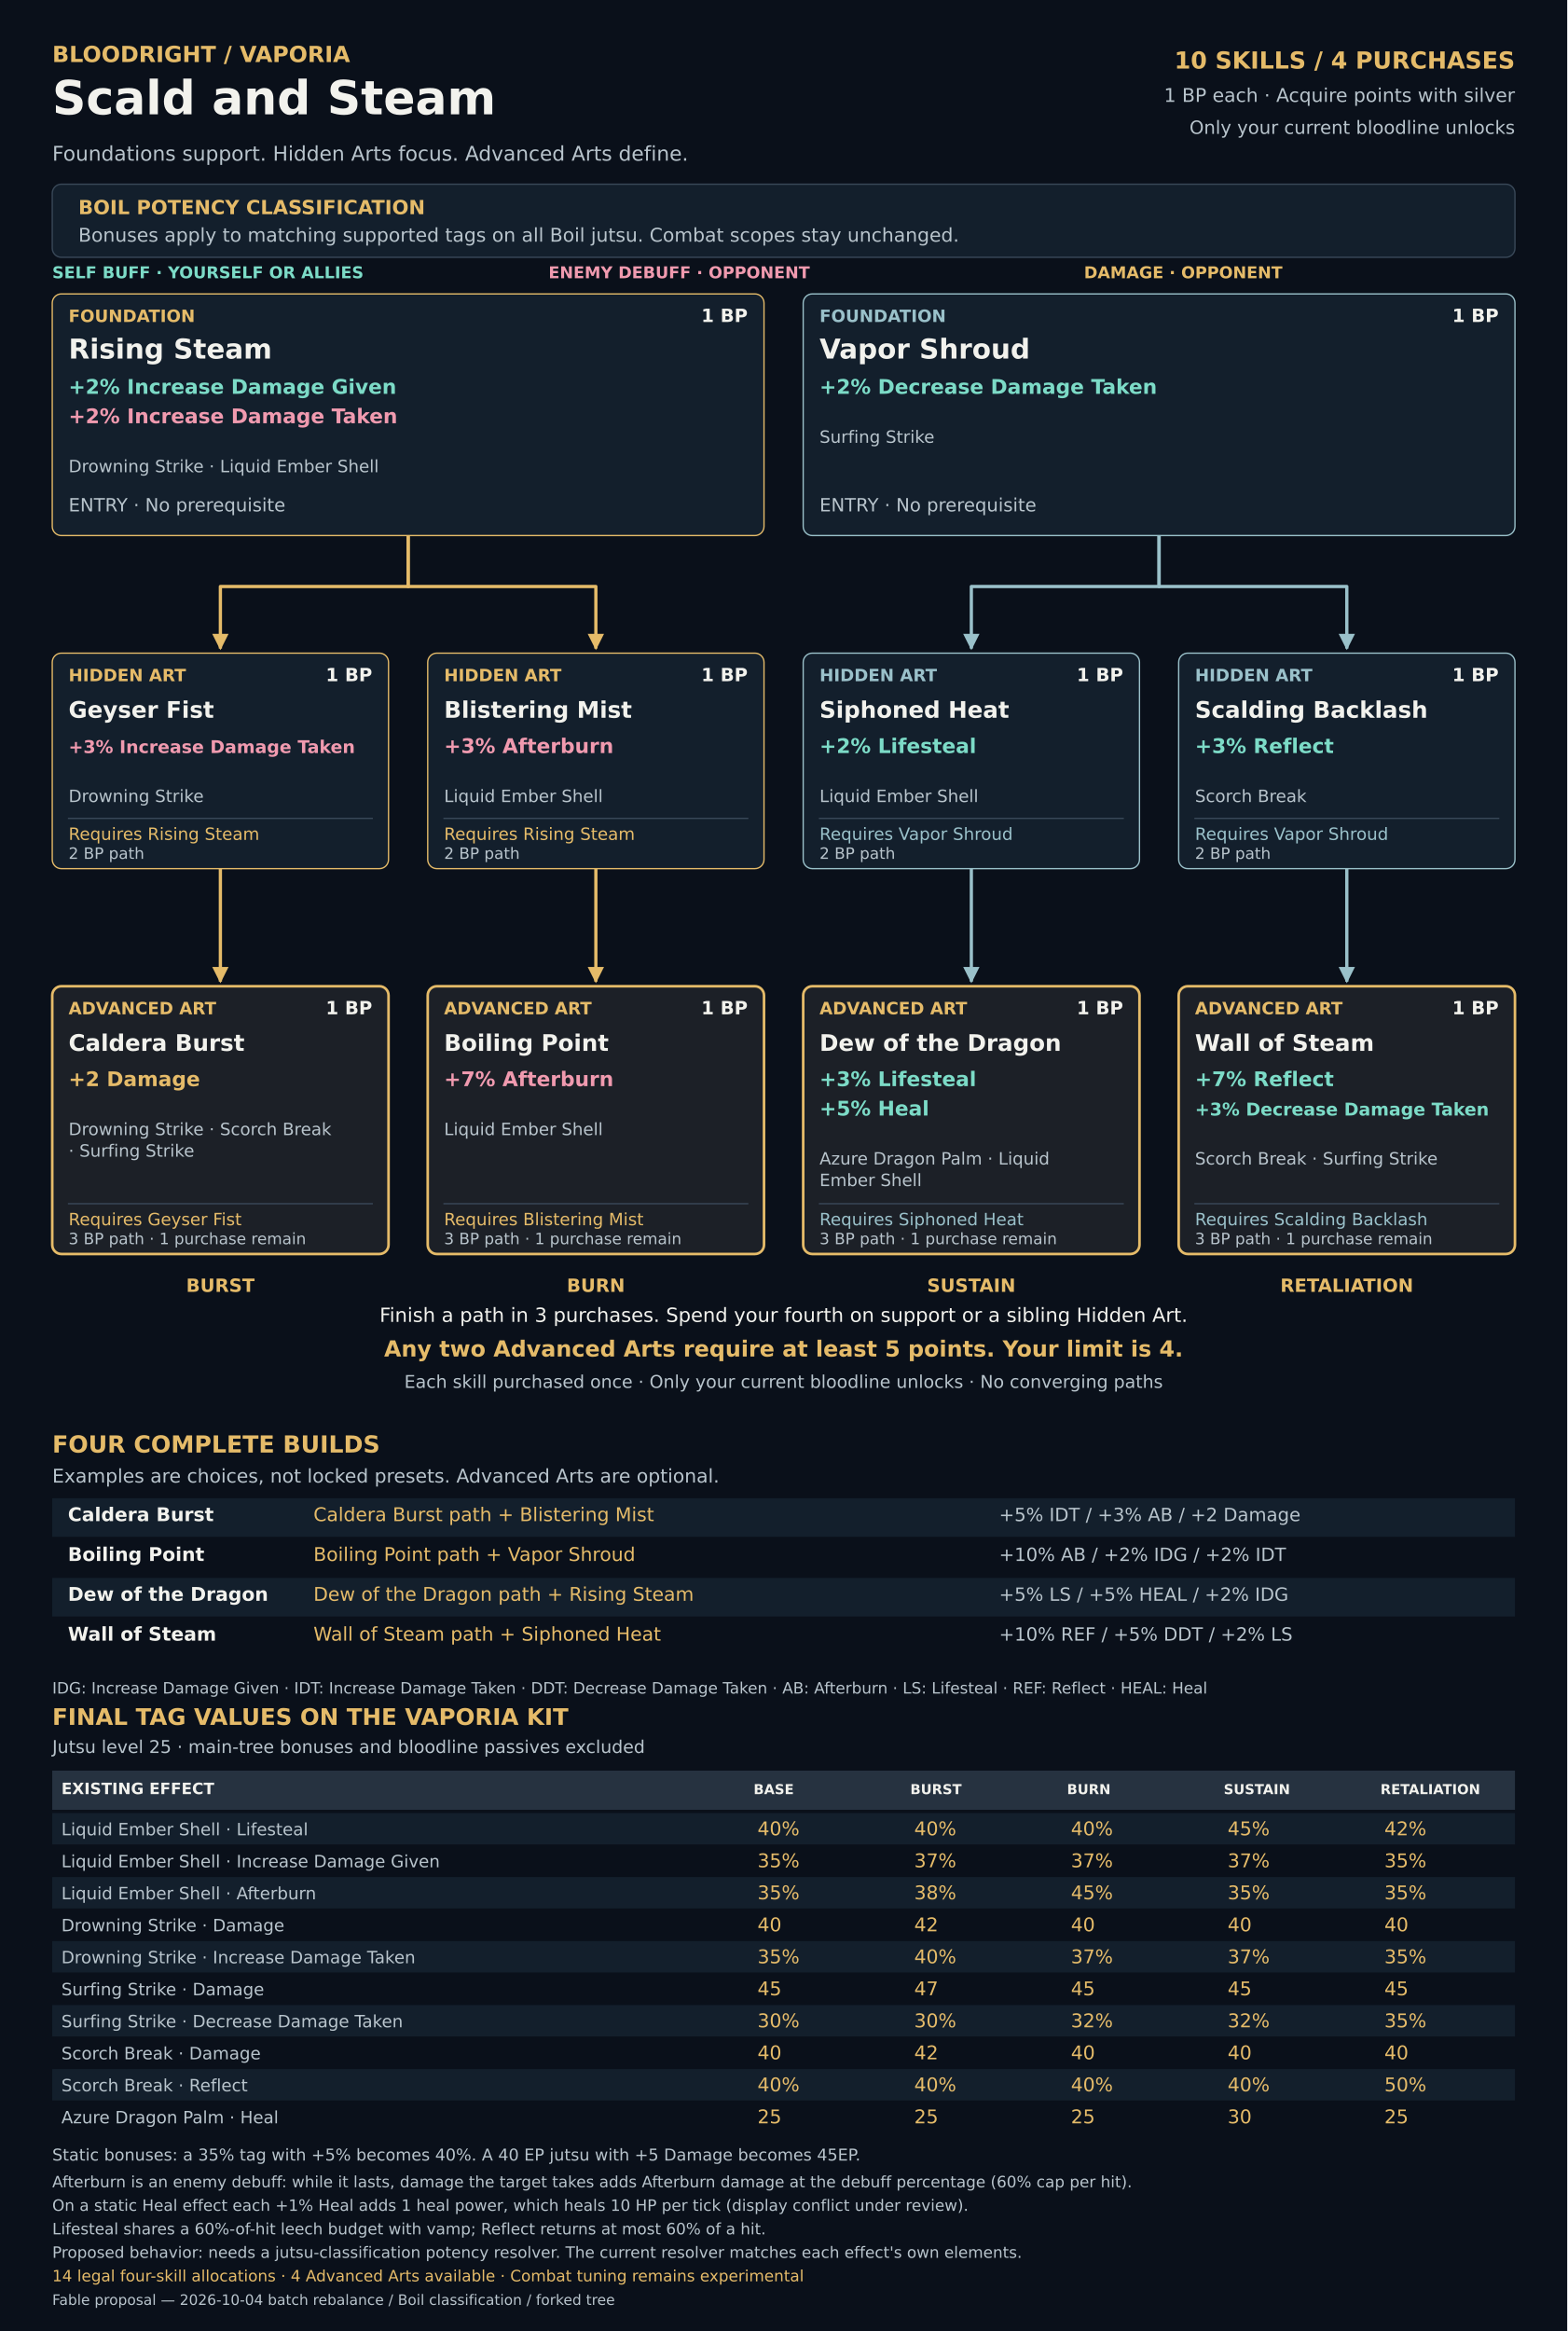
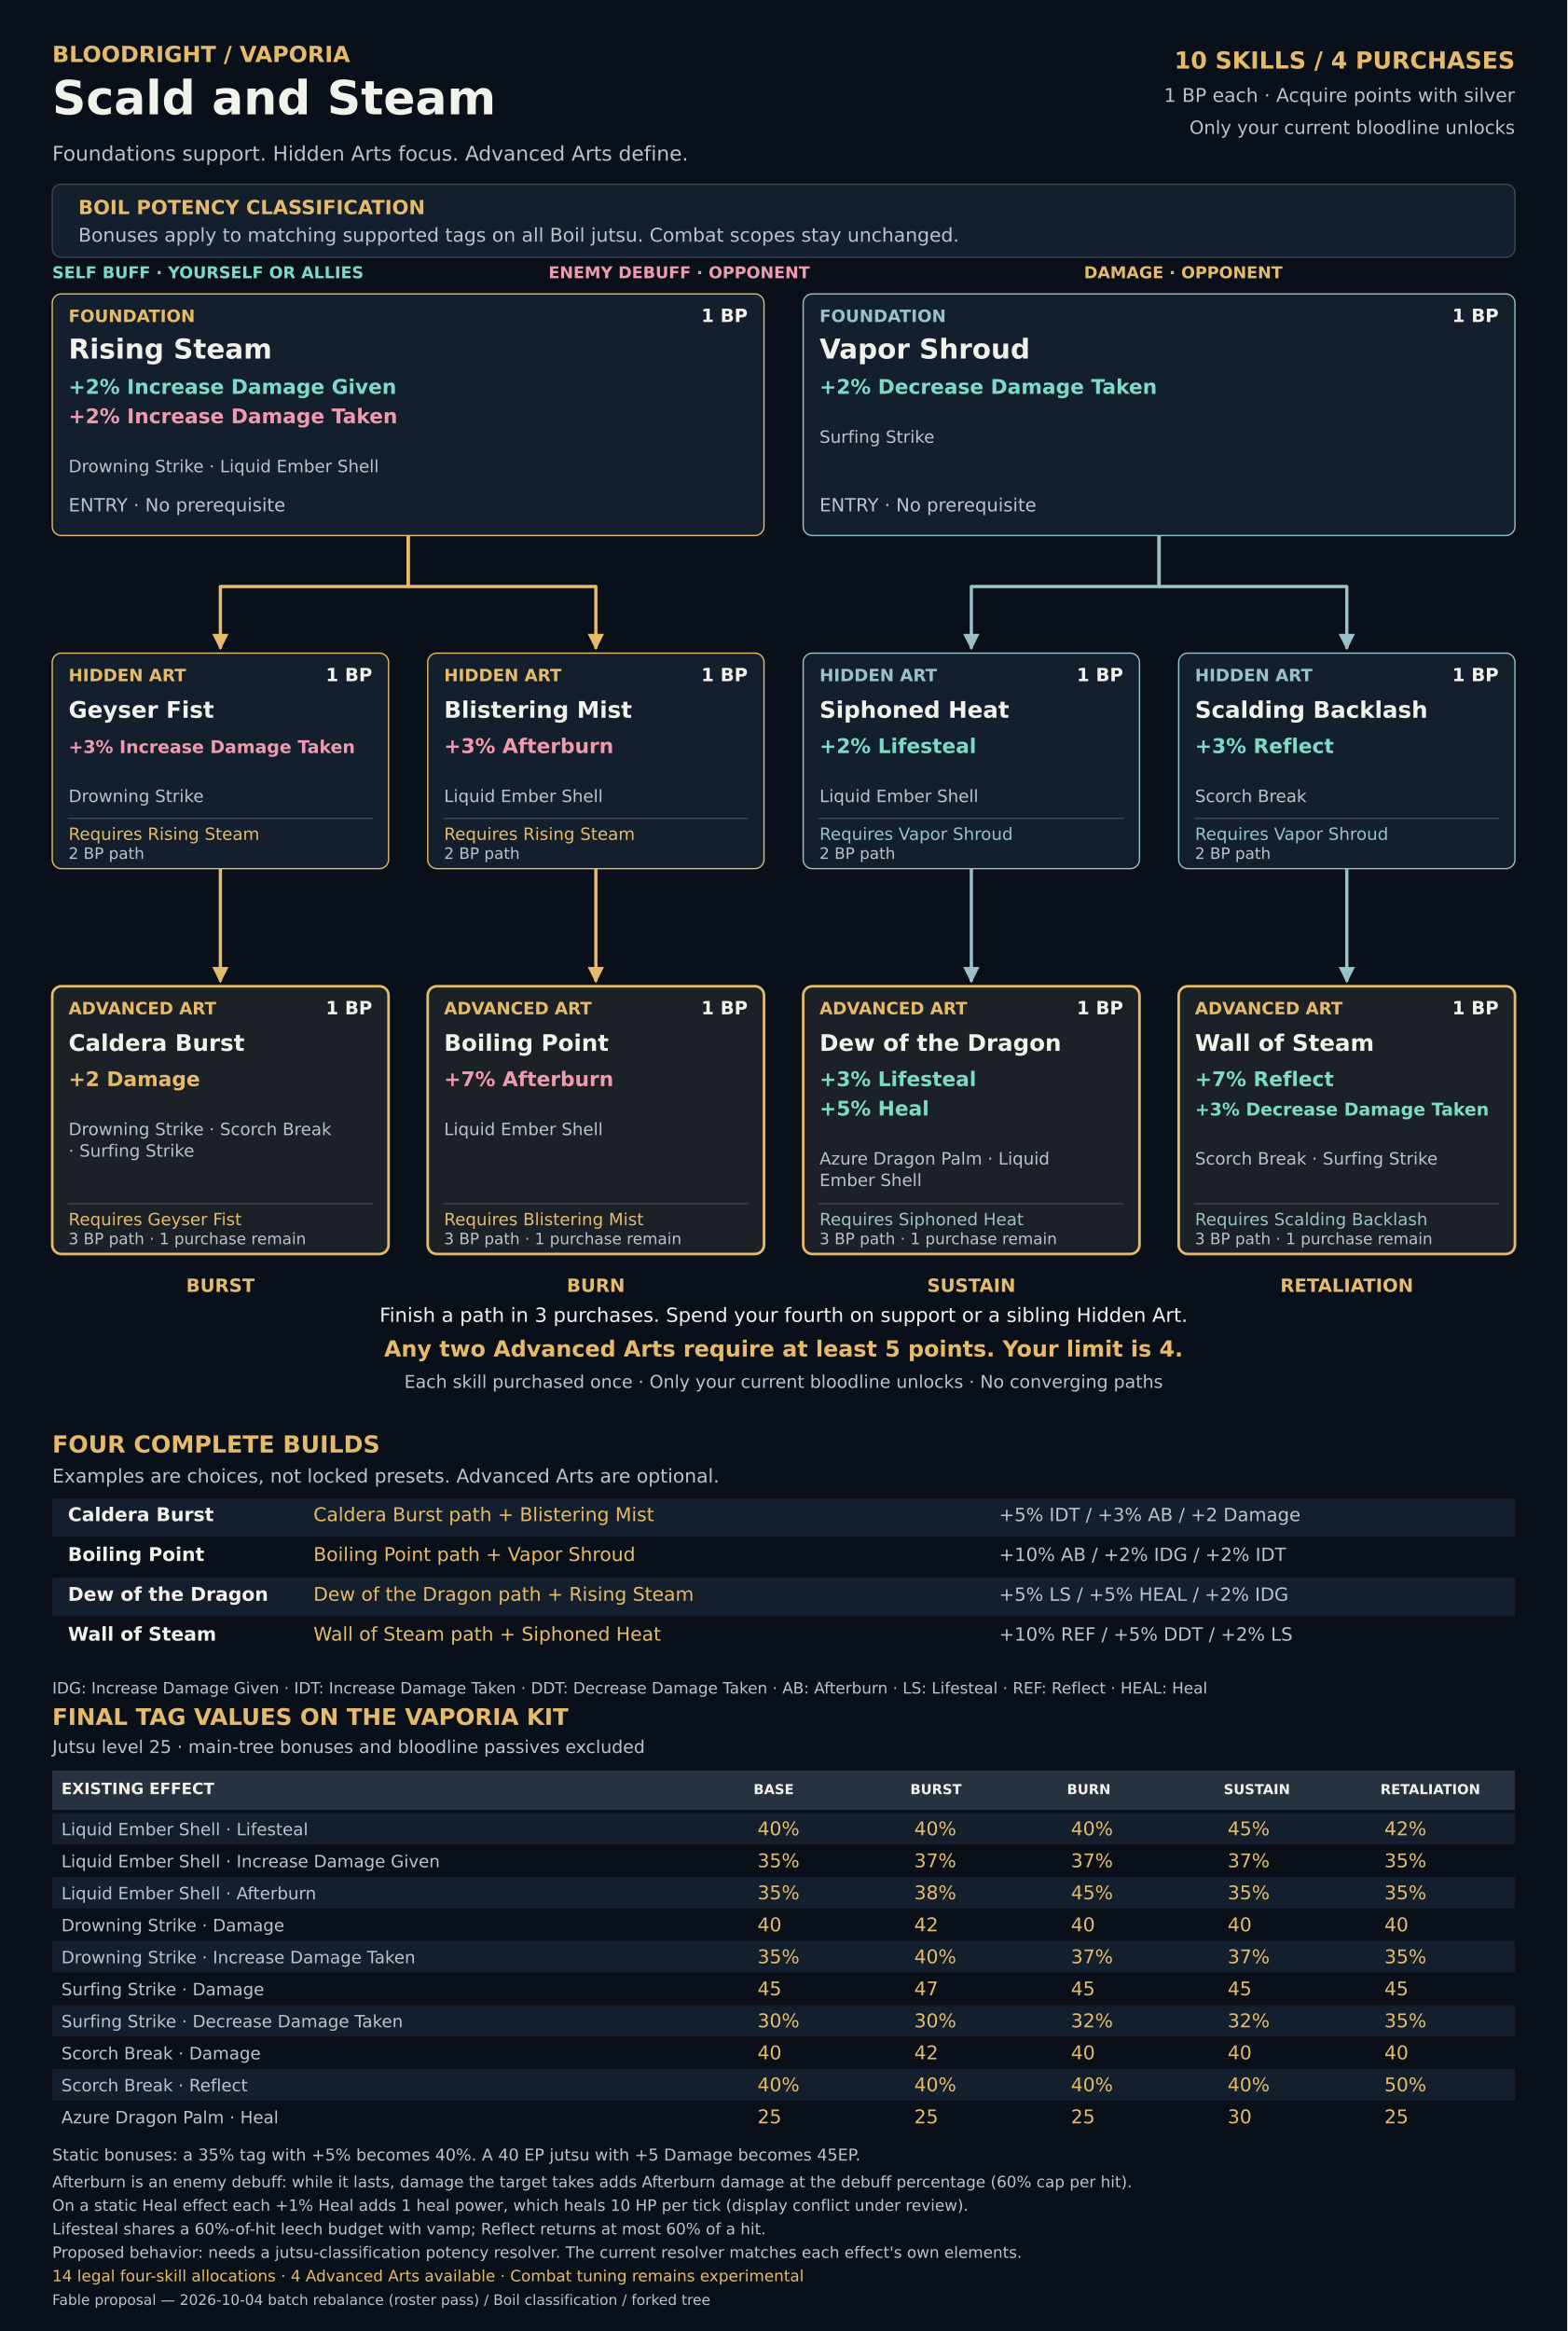
<svg xmlns="http://www.w3.org/2000/svg" width="2400" height="3569" viewBox="0 0 2400 3569" role="img" aria-labelledby="title desc">
  <defs>
    <marker id="arrow-0" viewBox="0 0 10 10" refX="9" refY="5" markerWidth="5" markerHeight="5" orient="auto">
      <path d="M0 0L10 5L0 10Z" fill="#e5bb69" />
    </marker>
    <marker id="arrow-1" viewBox="0 0 10 10" refX="9" refY="5" markerWidth="5" markerHeight="5" orient="auto">
      <path d="M0 0L10 5L0 10Z" fill="#9ac1ca" />
    </marker>
    <marker id="arrow-2" viewBox="0 0 10 10" refX="9" refY="5" markerWidth="5" markerHeight="5" orient="auto">
      <path d="M0 0L10 5L0 10Z" fill="#b8d98d" />
    </marker>
    <marker id="arrow-3" viewBox="0 0 10 10" refX="9" refY="5" markerWidth="5" markerHeight="5" orient="auto">
      <path d="M0 0L10 5L0 10Z" fill="#d9a6e0" />
    </marker>
  </defs>
  <g font-family="DejaVu Sans, sans-serif">
    <rect x="0" y="0" width="2400" height="3569" rx="0" fill="#0a101a" />
    <text x="80" y="95" font-size="34" font-weight="700" fill="#e5bb69" text-anchor="start">BLOODRIGHT / VAPORIA</text>
    <text x="80" y="175" font-size="72" font-weight="700" fill="#f2f2ed" text-anchor="start">Scald and Steam</text>
    <text x="80" y="246" font-size="31" font-weight="400" fill="#b8c4cc" text-anchor="start">Foundations support. Hidden Arts focus. Advanced Arts define.</text>
    <text x="2320" y="105" font-size="36" font-weight="700" fill="#e5bb69" text-anchor="end">10 SKILLS  /  4 PURCHASES</text>
    <text x="2320" y="156" font-size="29" font-weight="400" fill="#b8c4cc" text-anchor="end">1 BP each · Acquire points with silver</text>
    <text x="2320" y="205" font-size="28" font-weight="400" fill="#b8c4cc" text-anchor="end">Only your current bloodline unlocks</text>
    <rect x="80" y="282" width="2240" height="112" rx="14" fill="#131f2c" stroke="#394858" stroke-width="2" />
    <text x="120" y="328" font-size="30" font-weight="700" fill="#e5bb69" text-anchor="start">BOIL POTENCY CLASSIFICATION</text>
    <text x="120" y="370" font-size="29" font-weight="400" fill="#b8c4cc" text-anchor="start">Bonuses apply to matching supported tags on all Boil jutsu. Combat scopes stay unchanged.</text>
    <text x="80" y="426" font-size="25" font-weight="700" fill="#7cdbc7" text-anchor="start">SELF BUFF · YOURSELF OR ALLIES</text>
    <text x="840" y="426" font-size="25" font-weight="700" fill="#f09aaf" text-anchor="start">ENEMY DEBUFF · OPPONENT</text>
    <text x="1660" y="426" font-size="25" font-weight="700" fill="#e5bb69" text-anchor="start">DAMAGE · OPPONENT</text>
    <path id="edge-02-03" data-from="02" data-to="03" d="M337.5 1330 V1503" fill="none" stroke="#e5bb69" stroke-width="5" stroke-linejoin="round" marker-end="url(#arrow-0)" />
    <path id="edge-04-05" data-from="04" data-to="05" d="M912.5 1330 V1503" fill="none" stroke="#e5bb69" stroke-width="5" stroke-linejoin="round" marker-end="url(#arrow-0)" />
    <path id="edge-01-02" data-from="01" data-to="02" d="M625 820 V898 H337.5 V993" fill="none" stroke="#e5bb69" stroke-width="5" stroke-linejoin="round" marker-end="url(#arrow-0)" />
    <path id="edge-01-04" data-from="01" data-to="04" d="M625 820 V898 H912.5 V993" fill="none" stroke="#e5bb69" stroke-width="5" stroke-linejoin="round" marker-end="url(#arrow-0)" />
    <path id="edge-07-08" data-from="07" data-to="08" d="M1487.5 1330 V1503" fill="none" stroke="#9ac1ca" stroke-width="5" stroke-linejoin="round" marker-end="url(#arrow-1)" />
    <path id="edge-09-10" data-from="09" data-to="10" d="M2062.5 1330 V1503" fill="none" stroke="#9ac1ca" stroke-width="5" stroke-linejoin="round" marker-end="url(#arrow-1)" />
    <path id="edge-06-07" data-from="06" data-to="07" d="M1775 820 V898 H1487.5 V993" fill="none" stroke="#9ac1ca" stroke-width="5" stroke-linejoin="round" marker-end="url(#arrow-1)" />
    <path id="edge-06-09" data-from="06" data-to="09" d="M1775 820 V898 H2062.5 V993" fill="none" stroke="#9ac1ca" stroke-width="5" stroke-linejoin="round" marker-end="url(#arrow-1)" />
    <g id="node-01" data-cost="1" data-prerequisites="" data-potency-classification="Boil">
      <rect x="80" y="450" width="1090" height="370" rx="14" fill="#131f2c" stroke="#e5bb69" stroke-width="2" />
      <text x="105.0" y="493" font-size="26" font-weight="700" fill="#e5bb69" text-anchor="start">FOUNDATION</text>
      <text x="1145.0" y="493" font-size="28" font-weight="700" fill="#f2f2ed" text-anchor="end">1 BP</text>
      <text x="105.0" y="549" font-size="42" font-weight="700" fill="#f2f2ed" text-anchor="start">Rising Steam</text>
      <text x="105.0" y="603" font-size="31" font-weight="700" fill="#7cdbc7" text-anchor="start">+2% Increase Damage Given</text>
      <text x="105.0" y="648" font-size="31" font-weight="700" fill="#f09aaf" text-anchor="start">+2% Increase Damage Taken</text>
      <text x="105.0" y="723" font-size="26" font-weight="400" fill="#b8c4cc" text-anchor="start">Drowning Strike · Liquid Ember Shell</text>
      <text x="105.0" y="783" font-size="28" font-weight="400" fill="#b8c4cc" text-anchor="start">ENTRY · No prerequisite</text>
    </g>
    <g id="node-06" data-cost="1" data-prerequisites="" data-potency-classification="Boil">
      <rect x="1230" y="450" width="1090" height="370" rx="14" fill="#131f2c" stroke="#9ac1ca" stroke-width="2" />
      <text x="1255.0" y="493" font-size="26" font-weight="700" fill="#9ac1ca" text-anchor="start">FOUNDATION</text>
      <text x="2295.0" y="493" font-size="28" font-weight="700" fill="#f2f2ed" text-anchor="end">1 BP</text>
      <text x="1255.0" y="549" font-size="42" font-weight="700" fill="#f2f2ed" text-anchor="start">Vapor Shroud</text>
      <text x="1255.0" y="603" font-size="31" font-weight="700" fill="#7cdbc7" text-anchor="start">+2% Decrease Damage Taken</text>
      <text x="1255.0" y="678" font-size="26" font-weight="400" fill="#b8c4cc" text-anchor="start">Surfing Strike</text>
      <text x="1255.0" y="783" font-size="28" font-weight="400" fill="#b8c4cc" text-anchor="start">ENTRY · No prerequisite</text>
    </g>
    <g id="node-02" data-cost="1" data-prerequisites="01" data-potency-classification="Boil">
      <rect x="80" y="1000" width="515" height="330" rx="14" fill="#131f2c" stroke="#e5bb69" stroke-width="2" />
      <text x="105.0" y="1043" font-size="26" font-weight="700" fill="#e5bb69" text-anchor="start">HIDDEN ART</text>
      <text x="570.0" y="1043" font-size="28" font-weight="700" fill="#f2f2ed" text-anchor="end">1 BP</text>
      <text x="105.0" y="1099" font-size="35" font-weight="700" fill="#f2f2ed" text-anchor="start">Geyser Fist</text>
      <text x="105.0" y="1153" font-size="27" font-weight="700" fill="#f09aaf" text-anchor="start">+3% Increase Damage Taken</text>
      <text x="105.0" y="1228" font-size="26" font-weight="400" fill="#b8c4cc" text-anchor="start">Drowning Strike</text>
      <path d="M104 1253 L571 1253" fill="none" stroke="#394858" stroke-width="2" />
      <text x="105.0" y="1286" font-size="26" font-weight="400" fill="#e5bb69" text-anchor="start">Requires Rising Steam</text>
      <text x="105.0" y="1315" font-size="24" font-weight="400" fill="#b8c4cc" text-anchor="start">2 BP path</text>
    </g>
    <g id="node-04" data-cost="1" data-prerequisites="01" data-potency-classification="Boil">
      <rect x="655" y="1000" width="515" height="330" rx="14" fill="#131f2c" stroke="#e5bb69" stroke-width="2" />
      <text x="680.0" y="1043" font-size="26" font-weight="700" fill="#e5bb69" text-anchor="start">HIDDEN ART</text>
      <text x="1145.0" y="1043" font-size="28" font-weight="700" fill="#f2f2ed" text-anchor="end">1 BP</text>
      <text x="680.0" y="1099" font-size="35" font-weight="700" fill="#f2f2ed" text-anchor="start">Blistering Mist</text>
      <text x="680.0" y="1153" font-size="31" font-weight="700" fill="#f09aaf" text-anchor="start">+3% Afterburn</text>
      <text x="680.0" y="1228" font-size="26" font-weight="400" fill="#b8c4cc" text-anchor="start">Liquid Ember Shell</text>
      <path d="M679 1253 L1146 1253" fill="none" stroke="#394858" stroke-width="2" />
      <text x="680.0" y="1286" font-size="26" font-weight="400" fill="#e5bb69" text-anchor="start">Requires Rising Steam</text>
      <text x="680.0" y="1315" font-size="24" font-weight="400" fill="#b8c4cc" text-anchor="start">2 BP path</text>
    </g>
    <g id="node-07" data-cost="1" data-prerequisites="06" data-potency-classification="Boil">
      <rect x="1230" y="1000" width="515" height="330" rx="14" fill="#131f2c" stroke="#9ac1ca" stroke-width="2" />
      <text x="1255.0" y="1043" font-size="26" font-weight="700" fill="#9ac1ca" text-anchor="start">HIDDEN ART</text>
      <text x="1720.0" y="1043" font-size="28" font-weight="700" fill="#f2f2ed" text-anchor="end">1 BP</text>
      <text x="1255.0" y="1099" font-size="35" font-weight="700" fill="#f2f2ed" text-anchor="start">Siphoned Heat</text>
      <text x="1255.0" y="1153" font-size="31" font-weight="700" fill="#7cdbc7" text-anchor="start">+2% Lifesteal</text>
      <text x="1255.0" y="1228" font-size="26" font-weight="400" fill="#b8c4cc" text-anchor="start">Liquid Ember Shell</text>
      <path d="M1254 1253 L1721 1253" fill="none" stroke="#394858" stroke-width="2" />
      <text x="1255.0" y="1286" font-size="26" font-weight="400" fill="#9ac1ca" text-anchor="start">Requires Vapor Shroud</text>
      <text x="1255.0" y="1315" font-size="24" font-weight="400" fill="#b8c4cc" text-anchor="start">2 BP path</text>
    </g>
    <g id="node-09" data-cost="1" data-prerequisites="06" data-potency-classification="Boil">
      <rect x="1805" y="1000" width="515" height="330" rx="14" fill="#131f2c" stroke="#9ac1ca" stroke-width="2" />
      <text x="1830.0" y="1043" font-size="26" font-weight="700" fill="#9ac1ca" text-anchor="start">HIDDEN ART</text>
      <text x="2295.0" y="1043" font-size="28" font-weight="700" fill="#f2f2ed" text-anchor="end">1 BP</text>
      <text x="1830.0" y="1099" font-size="35" font-weight="700" fill="#f2f2ed" text-anchor="start">Scalding Backlash</text>
      <text x="1830.0" y="1153" font-size="31" font-weight="700" fill="#7cdbc7" text-anchor="start">+3% Reflect</text>
      <text x="1830.0" y="1228" font-size="26" font-weight="400" fill="#b8c4cc" text-anchor="start">Scorch Break</text>
      <path d="M1829 1253 L2296 1253" fill="none" stroke="#394858" stroke-width="2" />
      <text x="1830.0" y="1286" font-size="26" font-weight="400" fill="#9ac1ca" text-anchor="start">Requires Vapor Shroud</text>
      <text x="1830.0" y="1315" font-size="24" font-weight="400" fill="#b8c4cc" text-anchor="start">2 BP path</text>
    </g>
    <g id="node-03" data-cost="1" data-prerequisites="02" data-potency-classification="Boil">
      <rect x="80" y="1510" width="515" height="410" rx="14" fill="#1c2027" stroke="#e5bb69" stroke-width="4" />
      <text x="105.0" y="1553" font-size="26" font-weight="700" fill="#e5bb69" text-anchor="start">ADVANCED ART</text>
      <text x="570.0" y="1553" font-size="28" font-weight="700" fill="#f2f2ed" text-anchor="end">1 BP</text>
      <text x="105.0" y="1609" font-size="35" font-weight="700" fill="#f2f2ed" text-anchor="start">Caldera Burst</text>
      <text x="105.0" y="1663" font-size="31" font-weight="700" fill="#e5bb69" text-anchor="start">+2 Damage</text>
      <text x="105.0" y="1738" font-size="26" font-weight="400" fill="#b8c4cc" text-anchor="start">Drowning Strike · Scorch Break</text>
      <text x="105.0" y="1771" font-size="26" font-weight="400" fill="#b8c4cc" text-anchor="start">· Surfing Strike</text>
      <path d="M104 1843 L571 1843" fill="none" stroke="#394858" stroke-width="2" />
      <text x="105.0" y="1876" font-size="26" font-weight="400" fill="#e5bb69" text-anchor="start">Requires Geyser Fist</text>
      <text x="105.0" y="1905" font-size="24" font-weight="400" fill="#b8c4cc" text-anchor="start">3 BP path · 1 purchase remain</text>
    </g>
    <g id="node-05" data-cost="1" data-prerequisites="04" data-potency-classification="Boil">
      <rect x="655" y="1510" width="515" height="410" rx="14" fill="#1c2027" stroke="#e5bb69" stroke-width="4" />
      <text x="680.0" y="1553" font-size="26" font-weight="700" fill="#e5bb69" text-anchor="start">ADVANCED ART</text>
      <text x="1145.0" y="1553" font-size="28" font-weight="700" fill="#f2f2ed" text-anchor="end">1 BP</text>
      <text x="680.0" y="1609" font-size="35" font-weight="700" fill="#f2f2ed" text-anchor="start">Boiling Point</text>
      <text x="680.0" y="1663" font-size="31" font-weight="700" fill="#f09aaf" text-anchor="start">+7% Afterburn</text>
      <text x="680.0" y="1738" font-size="26" font-weight="400" fill="#b8c4cc" text-anchor="start">Liquid Ember Shell</text>
      <path d="M679 1843 L1146 1843" fill="none" stroke="#394858" stroke-width="2" />
      <text x="680.0" y="1876" font-size="26" font-weight="400" fill="#e5bb69" text-anchor="start">Requires Blistering Mist</text>
      <text x="680.0" y="1905" font-size="24" font-weight="400" fill="#b8c4cc" text-anchor="start">3 BP path · 1 purchase remain</text>
    </g>
    <g id="node-08" data-cost="1" data-prerequisites="07" data-potency-classification="Boil">
      <rect x="1230" y="1510" width="515" height="410" rx="14" fill="#1c2027" stroke="#e5bb69" stroke-width="4" />
      <text x="1255.0" y="1553" font-size="26" font-weight="700" fill="#e5bb69" text-anchor="start">ADVANCED ART</text>
      <text x="1720.0" y="1553" font-size="28" font-weight="700" fill="#f2f2ed" text-anchor="end">1 BP</text>
      <text x="1255.0" y="1609" font-size="35" font-weight="700" fill="#f2f2ed" text-anchor="start">Dew of the Dragon</text>
      <text x="1255.0" y="1663" font-size="31" font-weight="700" fill="#7cdbc7" text-anchor="start">+3% Lifesteal</text>
      <text x="1255.0" y="1708" font-size="31" font-weight="700" fill="#7cdbc7" text-anchor="start">+5% Heal</text>
      <text x="1255.0" y="1783" font-size="26" font-weight="400" fill="#b8c4cc" text-anchor="start">Azure Dragon Palm · Liquid</text>
      <text x="1255.0" y="1816" font-size="26" font-weight="400" fill="#b8c4cc" text-anchor="start">Ember Shell</text>
      <path d="M1254 1843 L1721 1843" fill="none" stroke="#394858" stroke-width="2" />
      <text x="1255.0" y="1876" font-size="26" font-weight="400" fill="#9ac1ca" text-anchor="start">Requires Siphoned Heat</text>
      <text x="1255.0" y="1905" font-size="24" font-weight="400" fill="#b8c4cc" text-anchor="start">3 BP path · 1 purchase remain</text>
    </g>
    <g id="node-10" data-cost="1" data-prerequisites="09" data-potency-classification="Boil">
      <rect x="1805" y="1510" width="515" height="410" rx="14" fill="#1c2027" stroke="#e5bb69" stroke-width="4" />
      <text x="1830.0" y="1553" font-size="26" font-weight="700" fill="#e5bb69" text-anchor="start">ADVANCED ART</text>
      <text x="2295.0" y="1553" font-size="28" font-weight="700" fill="#f2f2ed" text-anchor="end">1 BP</text>
      <text x="1830.0" y="1609" font-size="35" font-weight="700" fill="#f2f2ed" text-anchor="start">Wall of Steam</text>
      <text x="1830.0" y="1663" font-size="31" font-weight="700" fill="#7cdbc7" text-anchor="start">+7% Reflect</text>
      <text x="1830.0" y="1708" font-size="27" font-weight="700" fill="#7cdbc7" text-anchor="start">+3% Decrease Damage Taken</text>
      <text x="1830.0" y="1783" font-size="26" font-weight="400" fill="#b8c4cc" text-anchor="start">Scorch Break · Surfing Strike</text>
      <path d="M1829 1843 L2296 1843" fill="none" stroke="#394858" stroke-width="2" />
      <text x="1830.0" y="1876" font-size="26" font-weight="400" fill="#9ac1ca" text-anchor="start">Requires Scalding Backlash</text>
      <text x="1830.0" y="1905" font-size="24" font-weight="400" fill="#b8c4cc" text-anchor="start">3 BP path · 1 purchase remain</text>
    </g>
    <text x="337.5" y="1978" font-size="28" font-weight="700" fill="#e5bb69" text-anchor="middle">BURST</text>
    <text x="912.5" y="1978" font-size="28" font-weight="700" fill="#e5bb69" text-anchor="middle">BURN</text>
    <text x="1487.5" y="1978" font-size="28" font-weight="700" fill="#e5bb69" text-anchor="middle">SUSTAIN</text>
    <text x="2062.5" y="1978" font-size="28" font-weight="700" fill="#e5bb69" text-anchor="middle">RETALIATION</text>
    <text x="1200.0" y="2024" font-size="30" font-weight="400" fill="#f2f2ed" text-anchor="middle">Finish a path in 3 purchases. Spend your fourth on support or a sibling Hidden Art.</text>
    <text x="1200.0" y="2077" font-size="34" font-weight="700" fill="#e5bb69" text-anchor="middle">Any two Advanced Arts require at least 5 points. Your limit is 4.</text>
    <text x="1200.0" y="2125" font-size="27" font-weight="400" fill="#b8c4cc" text-anchor="middle">Each skill purchased once · Only your current bloodline unlocks · No converging paths</text>
    <text x="80" y="2224" font-size="36" font-weight="700" fill="#e5bb69" text-anchor="start">FOUR COMPLETE BUILDS</text>
    <text x="80" y="2270" font-size="29" font-weight="400" fill="#b8c4cc" text-anchor="start">Examples are choices, not locked presets. Advanced Arts are optional.</text>
    <rect x="80" y="2294" width="2240" height="59" rx="0" fill="#131f2c" />
    <text x="104" y="2329" font-size="29" font-weight="700" fill="#f2f2ed" text-anchor="start">Caldera Burst</text>
    <text x="480" y="2329" font-size="29" font-weight="400" fill="#e5bb69" text-anchor="start">Caldera Burst path + Blistering Mist</text>
    <text x="1530" y="2329" font-size="28" font-weight="400" fill="#b8c4cc" text-anchor="start">+5% IDT / +3% AB / +2 Damage</text>
    <rect x="80" y="2355" width="2240" height="59" rx="0" fill="#0a101a" />
    <text x="104" y="2390" font-size="29" font-weight="700" fill="#f2f2ed" text-anchor="start">Boiling Point</text>
    <text x="480" y="2390" font-size="29" font-weight="400" fill="#e5bb69" text-anchor="start">Boiling Point path + Vapor Shroud</text>
    <text x="1530" y="2390" font-size="28" font-weight="400" fill="#b8c4cc" text-anchor="start">+10% AB / +2% IDG / +2% IDT</text>
    <rect x="80" y="2416" width="2240" height="59" rx="0" fill="#131f2c" />
    <text x="104" y="2451" font-size="29" font-weight="700" fill="#f2f2ed" text-anchor="start">Dew of the Dragon</text>
    <text x="480" y="2451" font-size="29" font-weight="400" fill="#e5bb69" text-anchor="start">Dew of the Dragon path + Rising Steam</text>
    <text x="1530" y="2451" font-size="28" font-weight="400" fill="#b8c4cc" text-anchor="start">+5% LS / +5% HEAL / +2% IDG</text>
    <rect x="80" y="2477" width="2240" height="59" rx="0" fill="#0a101a" />
    <text x="104" y="2512" font-size="29" font-weight="700" fill="#f2f2ed" text-anchor="start">Wall of Steam</text>
    <text x="480" y="2512" font-size="29" font-weight="400" fill="#e5bb69" text-anchor="start">Wall of Steam path + Siphoned Heat</text>
    <text x="1530" y="2512" font-size="28" font-weight="400" fill="#b8c4cc" text-anchor="start">+10% REF / +5% DDT / +2% LS</text>
    <text x="80" y="2593" font-size="24" font-weight="400" fill="#b8c4cc" text-anchor="start">IDG: Increase Damage Given · IDT: Increase Damage Taken · DDT: Decrease Damage Taken · AB: Afterburn · LS: Lifesteal · REF: Reflect · HEAL: Heal</text>
    <text x="80" y="2641" font-size="35" font-weight="700" fill="#e5bb69" text-anchor="start">FINAL TAG VALUES ON THE VAPORIA KIT</text>
    <text x="80" y="2684" font-size="27" font-weight="400" fill="#b8c4cc" text-anchor="start">Jutsu level 25 · main-tree bonuses and bloodline passives excluded</text>
    <rect x="80" y="2711" width="2240" height="60" rx="0" fill="#263240" />
    <text x="94" y="2747" font-size="24" font-weight="700" fill="#f2f2ed" text-anchor="start">EXISTING EFFECT</text>
    <text x="1154.0" y="2747" font-size="21" font-weight="700" fill="#f2f2ed" text-anchor="start">BASE</text>
    <text x="1394.0" y="2747" font-size="21" font-weight="700" fill="#f2f2ed" text-anchor="start">BURST</text>
    <text x="1634.0" y="2747" font-size="21" font-weight="700" fill="#f2f2ed" text-anchor="start">BURN</text>
    <text x="1874.0" y="2747" font-size="21" font-weight="700" fill="#f2f2ed" text-anchor="start">SUSTAIN</text>
    <text x="2114.0" y="2747" font-size="21" font-weight="700" fill="#f2f2ed" text-anchor="start">RETALIATION</text>
    <rect x="80" y="2776" width="2240" height="48" rx="0" fill="#131f2c" />
    <text x="94" y="2810" font-size="26" font-weight="400" fill="#b8c4cc" text-anchor="start">Liquid Ember Shell · Lifesteal</text>
    <text x="1160.0" y="2810" font-size="29" font-weight="400" fill="#e5bb69" text-anchor="start">40%</text>
    <text x="1400.0" y="2810" font-size="29" font-weight="400" fill="#e5bb69" text-anchor="start">40%</text>
    <text x="1640.0" y="2810" font-size="29" font-weight="400" fill="#e5bb69" text-anchor="start">40%</text>
    <text x="1880.0" y="2810" font-size="29" font-weight="400" fill="#e5bb69" text-anchor="start">45%</text>
    <text x="2120.0" y="2810" font-size="29" font-weight="400" fill="#e5bb69" text-anchor="start">42%</text>
    <text x="94" y="2859" font-size="26" font-weight="400" fill="#b8c4cc" text-anchor="start">Liquid Ember Shell · Increase Damage Given</text>
    <text x="1160.0" y="2859" font-size="29" font-weight="400" fill="#e5bb69" text-anchor="start">35%</text>
    <text x="1400.0" y="2859" font-size="29" font-weight="400" fill="#e5bb69" text-anchor="start">37%</text>
    <text x="1640.0" y="2859" font-size="29" font-weight="400" fill="#e5bb69" text-anchor="start">37%</text>
    <text x="1880.0" y="2859" font-size="29" font-weight="400" fill="#e5bb69" text-anchor="start">37%</text>
    <text x="2120.0" y="2859" font-size="29" font-weight="400" fill="#e5bb69" text-anchor="start">35%</text>
    <rect x="80" y="2874" width="2240" height="48" rx="0" fill="#131f2c" />
    <text x="94" y="2908" font-size="26" font-weight="400" fill="#b8c4cc" text-anchor="start">Liquid Ember Shell · Afterburn</text>
    <text x="1160.0" y="2908" font-size="29" font-weight="400" fill="#e5bb69" text-anchor="start">35%</text>
    <text x="1400.0" y="2908" font-size="29" font-weight="400" fill="#e5bb69" text-anchor="start">38%</text>
    <text x="1640.0" y="2908" font-size="29" font-weight="400" fill="#e5bb69" text-anchor="start">45%</text>
    <text x="1880.0" y="2908" font-size="29" font-weight="400" fill="#e5bb69" text-anchor="start">35%</text>
    <text x="2120.0" y="2908" font-size="29" font-weight="400" fill="#e5bb69" text-anchor="start">35%</text>
    <text x="94" y="2957" font-size="26" font-weight="400" fill="#b8c4cc" text-anchor="start">Drowning Strike · Damage</text>
    <text x="1160.0" y="2957" font-size="29" font-weight="400" fill="#e5bb69" text-anchor="start">40</text>
    <text x="1400.0" y="2957" font-size="29" font-weight="400" fill="#e5bb69" text-anchor="start">42</text>
    <text x="1640.0" y="2957" font-size="29" font-weight="400" fill="#e5bb69" text-anchor="start">40</text>
    <text x="1880.0" y="2957" font-size="29" font-weight="400" fill="#e5bb69" text-anchor="start">40</text>
    <text x="2120.0" y="2957" font-size="29" font-weight="400" fill="#e5bb69" text-anchor="start">40</text>
    <rect x="80" y="2972" width="2240" height="48" rx="0" fill="#131f2c" />
    <text x="94" y="3006" font-size="26" font-weight="400" fill="#b8c4cc" text-anchor="start">Drowning Strike · Increase Damage Taken</text>
    <text x="1160.0" y="3006" font-size="29" font-weight="400" fill="#e5bb69" text-anchor="start">35%</text>
    <text x="1400.0" y="3006" font-size="29" font-weight="400" fill="#e5bb69" text-anchor="start">40%</text>
    <text x="1640.0" y="3006" font-size="29" font-weight="400" fill="#e5bb69" text-anchor="start">37%</text>
    <text x="1880.0" y="3006" font-size="29" font-weight="400" fill="#e5bb69" text-anchor="start">37%</text>
    <text x="2120.0" y="3006" font-size="29" font-weight="400" fill="#e5bb69" text-anchor="start">35%</text>
    <text x="94" y="3055" font-size="26" font-weight="400" fill="#b8c4cc" text-anchor="start">Surfing Strike · Damage</text>
    <text x="1160.0" y="3055" font-size="29" font-weight="400" fill="#e5bb69" text-anchor="start">45</text>
    <text x="1400.0" y="3055" font-size="29" font-weight="400" fill="#e5bb69" text-anchor="start">47</text>
    <text x="1640.0" y="3055" font-size="29" font-weight="400" fill="#e5bb69" text-anchor="start">45</text>
    <text x="1880.0" y="3055" font-size="29" font-weight="400" fill="#e5bb69" text-anchor="start">45</text>
    <text x="2120.0" y="3055" font-size="29" font-weight="400" fill="#e5bb69" text-anchor="start">45</text>
    <rect x="80" y="3070" width="2240" height="48" rx="0" fill="#131f2c" />
    <text x="94" y="3104" font-size="26" font-weight="400" fill="#b8c4cc" text-anchor="start">Surfing Strike · Decrease Damage Taken</text>
    <text x="1160.0" y="3104" font-size="29" font-weight="400" fill="#e5bb69" text-anchor="start">30%</text>
    <text x="1400.0" y="3104" font-size="29" font-weight="400" fill="#e5bb69" text-anchor="start">30%</text>
    <text x="1640.0" y="3104" font-size="29" font-weight="400" fill="#e5bb69" text-anchor="start">32%</text>
    <text x="1880.0" y="3104" font-size="29" font-weight="400" fill="#e5bb69" text-anchor="start">32%</text>
    <text x="2120.0" y="3104" font-size="29" font-weight="400" fill="#e5bb69" text-anchor="start">35%</text>
    <text x="94" y="3153" font-size="26" font-weight="400" fill="#b8c4cc" text-anchor="start">Scorch Break · Damage</text>
    <text x="1160.0" y="3153" font-size="29" font-weight="400" fill="#e5bb69" text-anchor="start">40</text>
    <text x="1400.0" y="3153" font-size="29" font-weight="400" fill="#e5bb69" text-anchor="start">42</text>
    <text x="1640.0" y="3153" font-size="29" font-weight="400" fill="#e5bb69" text-anchor="start">40</text>
    <text x="1880.0" y="3153" font-size="29" font-weight="400" fill="#e5bb69" text-anchor="start">40</text>
    <text x="2120.0" y="3153" font-size="29" font-weight="400" fill="#e5bb69" text-anchor="start">40</text>
    <rect x="80" y="3168" width="2240" height="48" rx="0" fill="#131f2c" />
    <text x="94" y="3202" font-size="26" font-weight="400" fill="#b8c4cc" text-anchor="start">Scorch Break · Reflect</text>
    <text x="1160.0" y="3202" font-size="29" font-weight="400" fill="#e5bb69" text-anchor="start">40%</text>
    <text x="1400.0" y="3202" font-size="29" font-weight="400" fill="#e5bb69" text-anchor="start">40%</text>
    <text x="1640.0" y="3202" font-size="29" font-weight="400" fill="#e5bb69" text-anchor="start">40%</text>
    <text x="1880.0" y="3202" font-size="29" font-weight="400" fill="#e5bb69" text-anchor="start">40%</text>
    <text x="2120.0" y="3202" font-size="29" font-weight="400" fill="#e5bb69" text-anchor="start">50%</text>
    <text x="94" y="3251" font-size="26" font-weight="400" fill="#b8c4cc" text-anchor="start">Azure Dragon Palm · Heal</text>
    <text x="1160.0" y="3251" font-size="29" font-weight="400" fill="#e5bb69" text-anchor="start">25</text>
    <text x="1400.0" y="3251" font-size="29" font-weight="400" fill="#e5bb69" text-anchor="start">25</text>
    <text x="1640.0" y="3251" font-size="29" font-weight="400" fill="#e5bb69" text-anchor="start">25</text>
    <text x="1880.0" y="3251" font-size="29" font-weight="400" fill="#e5bb69" text-anchor="start">30</text>
    <text x="2120.0" y="3251" font-size="29" font-weight="400" fill="#e5bb69" text-anchor="start">25</text>
    <text x="80" y="3308" font-size="25" font-weight="400" fill="#b8c4cc" text-anchor="start">Static bonuses: a 35% tag with +5% becomes 40%. A 40 EP jutsu with +5 Damage becomes 45EP.</text>
    <text x="80" y="3349" font-size="24" font-weight="400" fill="#b8c4cc" text-anchor="start">Afterburn is an enemy debuff: while it lasts, damage the target takes adds Afterburn damage at the debuff percentage (60% cap per hit).</text>
    <text x="80" y="3385" font-size="24" font-weight="400" fill="#b8c4cc" text-anchor="start">On a static Heal effect each +1% Heal adds 1 heal power, which heals 10 HP per tick (display conflict under review).</text>
    <text x="80" y="3421" font-size="24" font-weight="400" fill="#b8c4cc" text-anchor="start">Lifesteal shares a 60%-of-hit leech budget with vamp; Reflect returns at most 60% of a hit.</text>
    <text x="80" y="3457" font-size="24" font-weight="400" fill="#b8c4cc" text-anchor="start">Proposed behavior: needs a jutsu-classification potency resolver. The current resolver matches each effect's own elements.</text>
    <text x="80" y="3493" font-size="24" font-weight="400" fill="#e5bb69" text-anchor="start">14 legal four-skill allocations · 4 Advanced Arts available · Combat tuning remains experimental</text>
-     <text x="80" y="3529" font-size="22" font-weight="400" fill="#b8c4cc" text-anchor="start">Fable proposal — 2026-10-04 batch rebalance / Boil classification / forked tree</text>
+     <text x="80" y="3529" font-size="22" font-weight="400" fill="#b8c4cc" text-anchor="start">Fable proposal — 2026-10-04 batch rebalance (roster pass) / Boil classification / forked tree</text>
  </g>
</svg>
